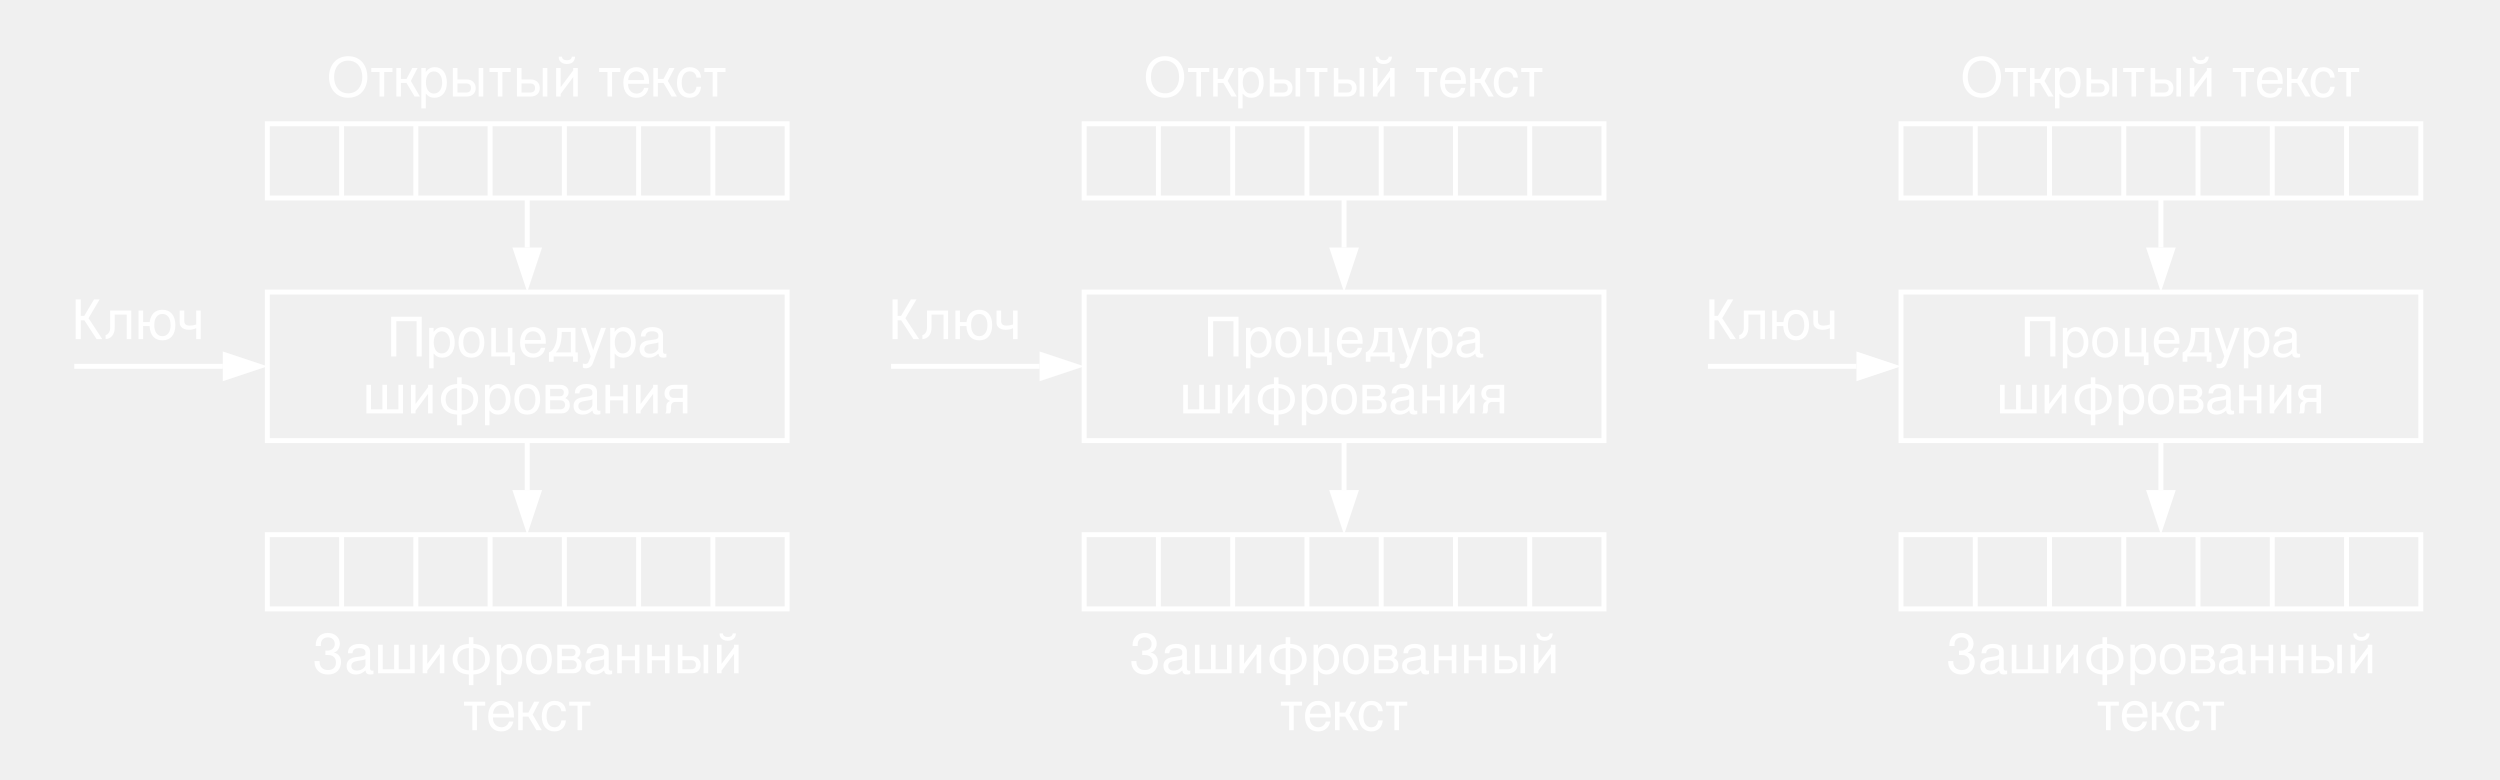
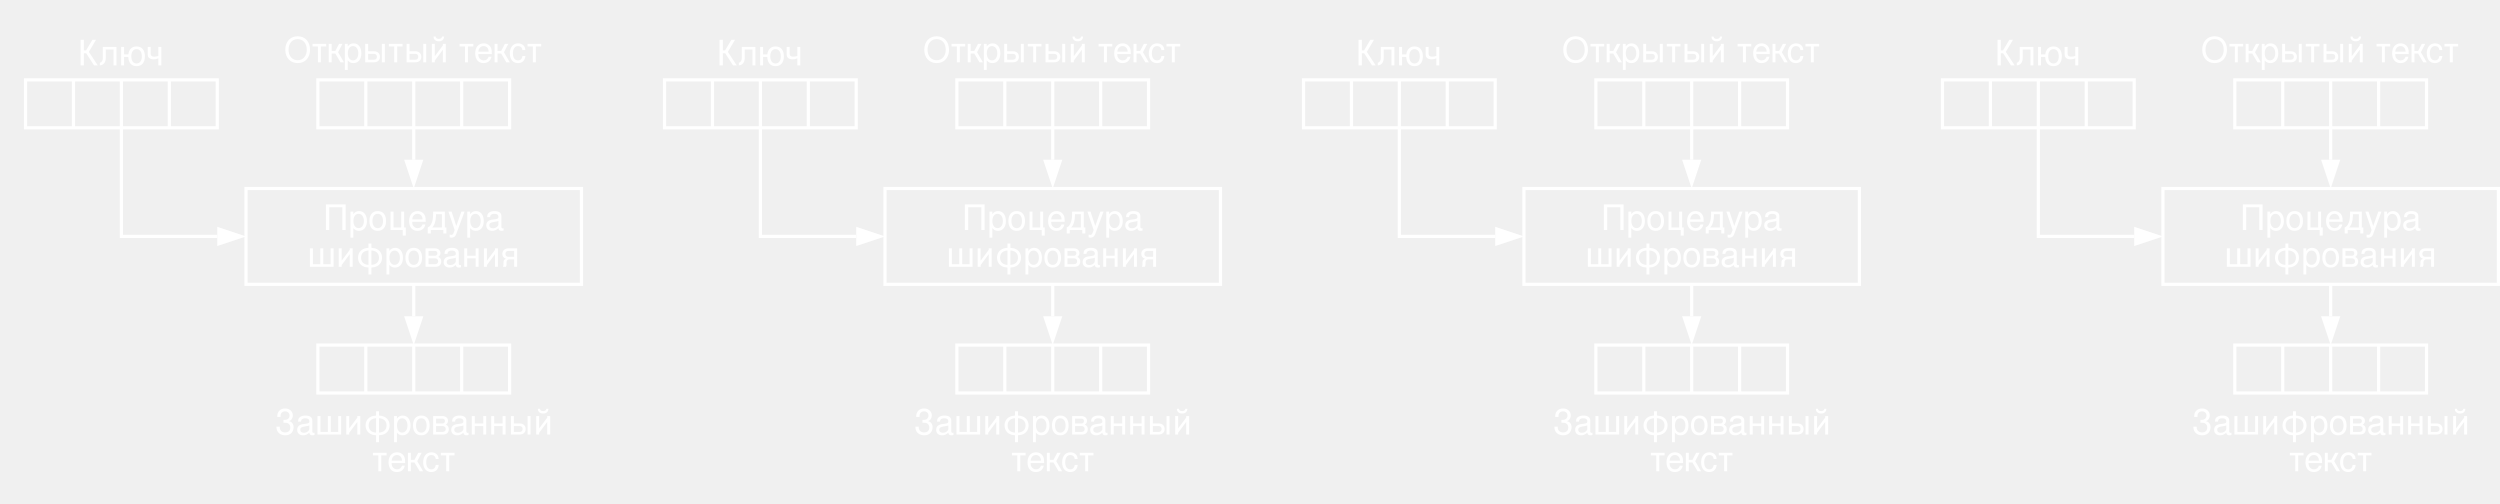
- <svg xmlns="http://www.w3.org/2000/svg" xmlns:xlink="http://www.w3.org/1999/xlink" version="1.1" style="fill:none;stroke:#000;stroke-width: 2px" width="1010" height="315">
-   <style type="text/css">
+ <svg xmlns="http://www.w3.org/2000/svg" xmlns:xlink="http://www.w3.org/1999/xlink" version="1.1" style="fill:none;stroke:#000;stroke-width: 2px" width="1565" height="315" id="svg6">
+   <style type="text/css" id="style1">
	text {text-anchor:middle; stroke:none;fill:#ffffff; font-family: Helvetica; font-size: 22px;}
	.arrow {marker-end: url(#cap);}
	path {stroke:white}
	rect {stroke:white}
	</style>
-   <defs>
+   <defs id="defs1">
    <marker id="cap" orient="auto" markerWidth="25" markerHeight="14" refY="3">
-       <path style="stroke:none;fill:white;" d="m 0 0 v 6 l 9 -3 z" />
+       <path style="stroke:none;fill:white;" d="m 0 0 v 6 l 9 -3 z" id="path1" />
    </marker>
  </defs>
-   <g id="stage">
-     <text x="213" y="39">Открытый текст</text>
-     <path id="cells" d="M 108 50 h 210 v 30 h -210 z m 30 0 v 30 m 30 0 v -30 m 30 0 v 30 m 30 0 v -30 m 30 0 v 30 m 30 0 v -30 m 30 0 v 30" />
-     <path class="arrow" d="M 213 80 v 20" />
-     <text x="56" y="137">Ключ</text>
-     <path class="arrow" d="M 30 148 h 60" />
-     <rect x="108" y="118" width="210" height="60" />
-     <text x="213" y="144">Процедура</text>
-     <text x="213" y="167">шифрования</text>
-     <path class="arrow" d="M 213 178 v 20" />
-     <use xlink:href="#cells" y="166" />
-     <text x="213" y="272">Зашифрованный</text>
-     <text x="213" y="295">текст</text>
+   <g id="stage" transform="translate(35)">
+     <text x="223.667" y="39" id="text1">Открытый текст</text>
+     <path id="cells" d="m 164,50 h 120 v 30 h -120 z m 30,0 v 30 m 30,0 V 50 m 30,0 v 30" />
+     <path class="arrow" d="m 224,80 v 20" id="path2" />
+     <text x="40.866" y="40.923" id="text2">Ключ</text>
+     <path class="arrow" d="M 41,148 H 101" id="path3" />
+     <rect x="119" y="118" width="210" height="60" id="rect3" />
+     <text x="224" y="144" id="text3">Процедура</text>
+     <text x="224" y="167" id="text4">шифрования</text>
+     <path class="arrow" d="m 224,178 v 20" id="path4" />
+     <use xlink:href="#cells" y="166" id="use4" />
+     <text x="224" y="272" id="text5">Зашифрованный</text>
+     <text x="224" y="295" id="text6">текст</text>
+     <path id="path6" d="M -19,50 H 101 V 80 H -19 Z m 30,0 v 30 m 30,0 V 50 m 30,0 v 30" />
+     <path id="path6" d="m 41,80 v 69" />
  </g>
-   <use xlink:href="#stage" x="330" />
-   <use xlink:href="#stage" x="660" />
+   <use xlink:href="#stage" x="400" />
+   <use xlink:href="#stage" x="800" />
+   <use xlink:href="#stage" x="1200" />
</svg>
